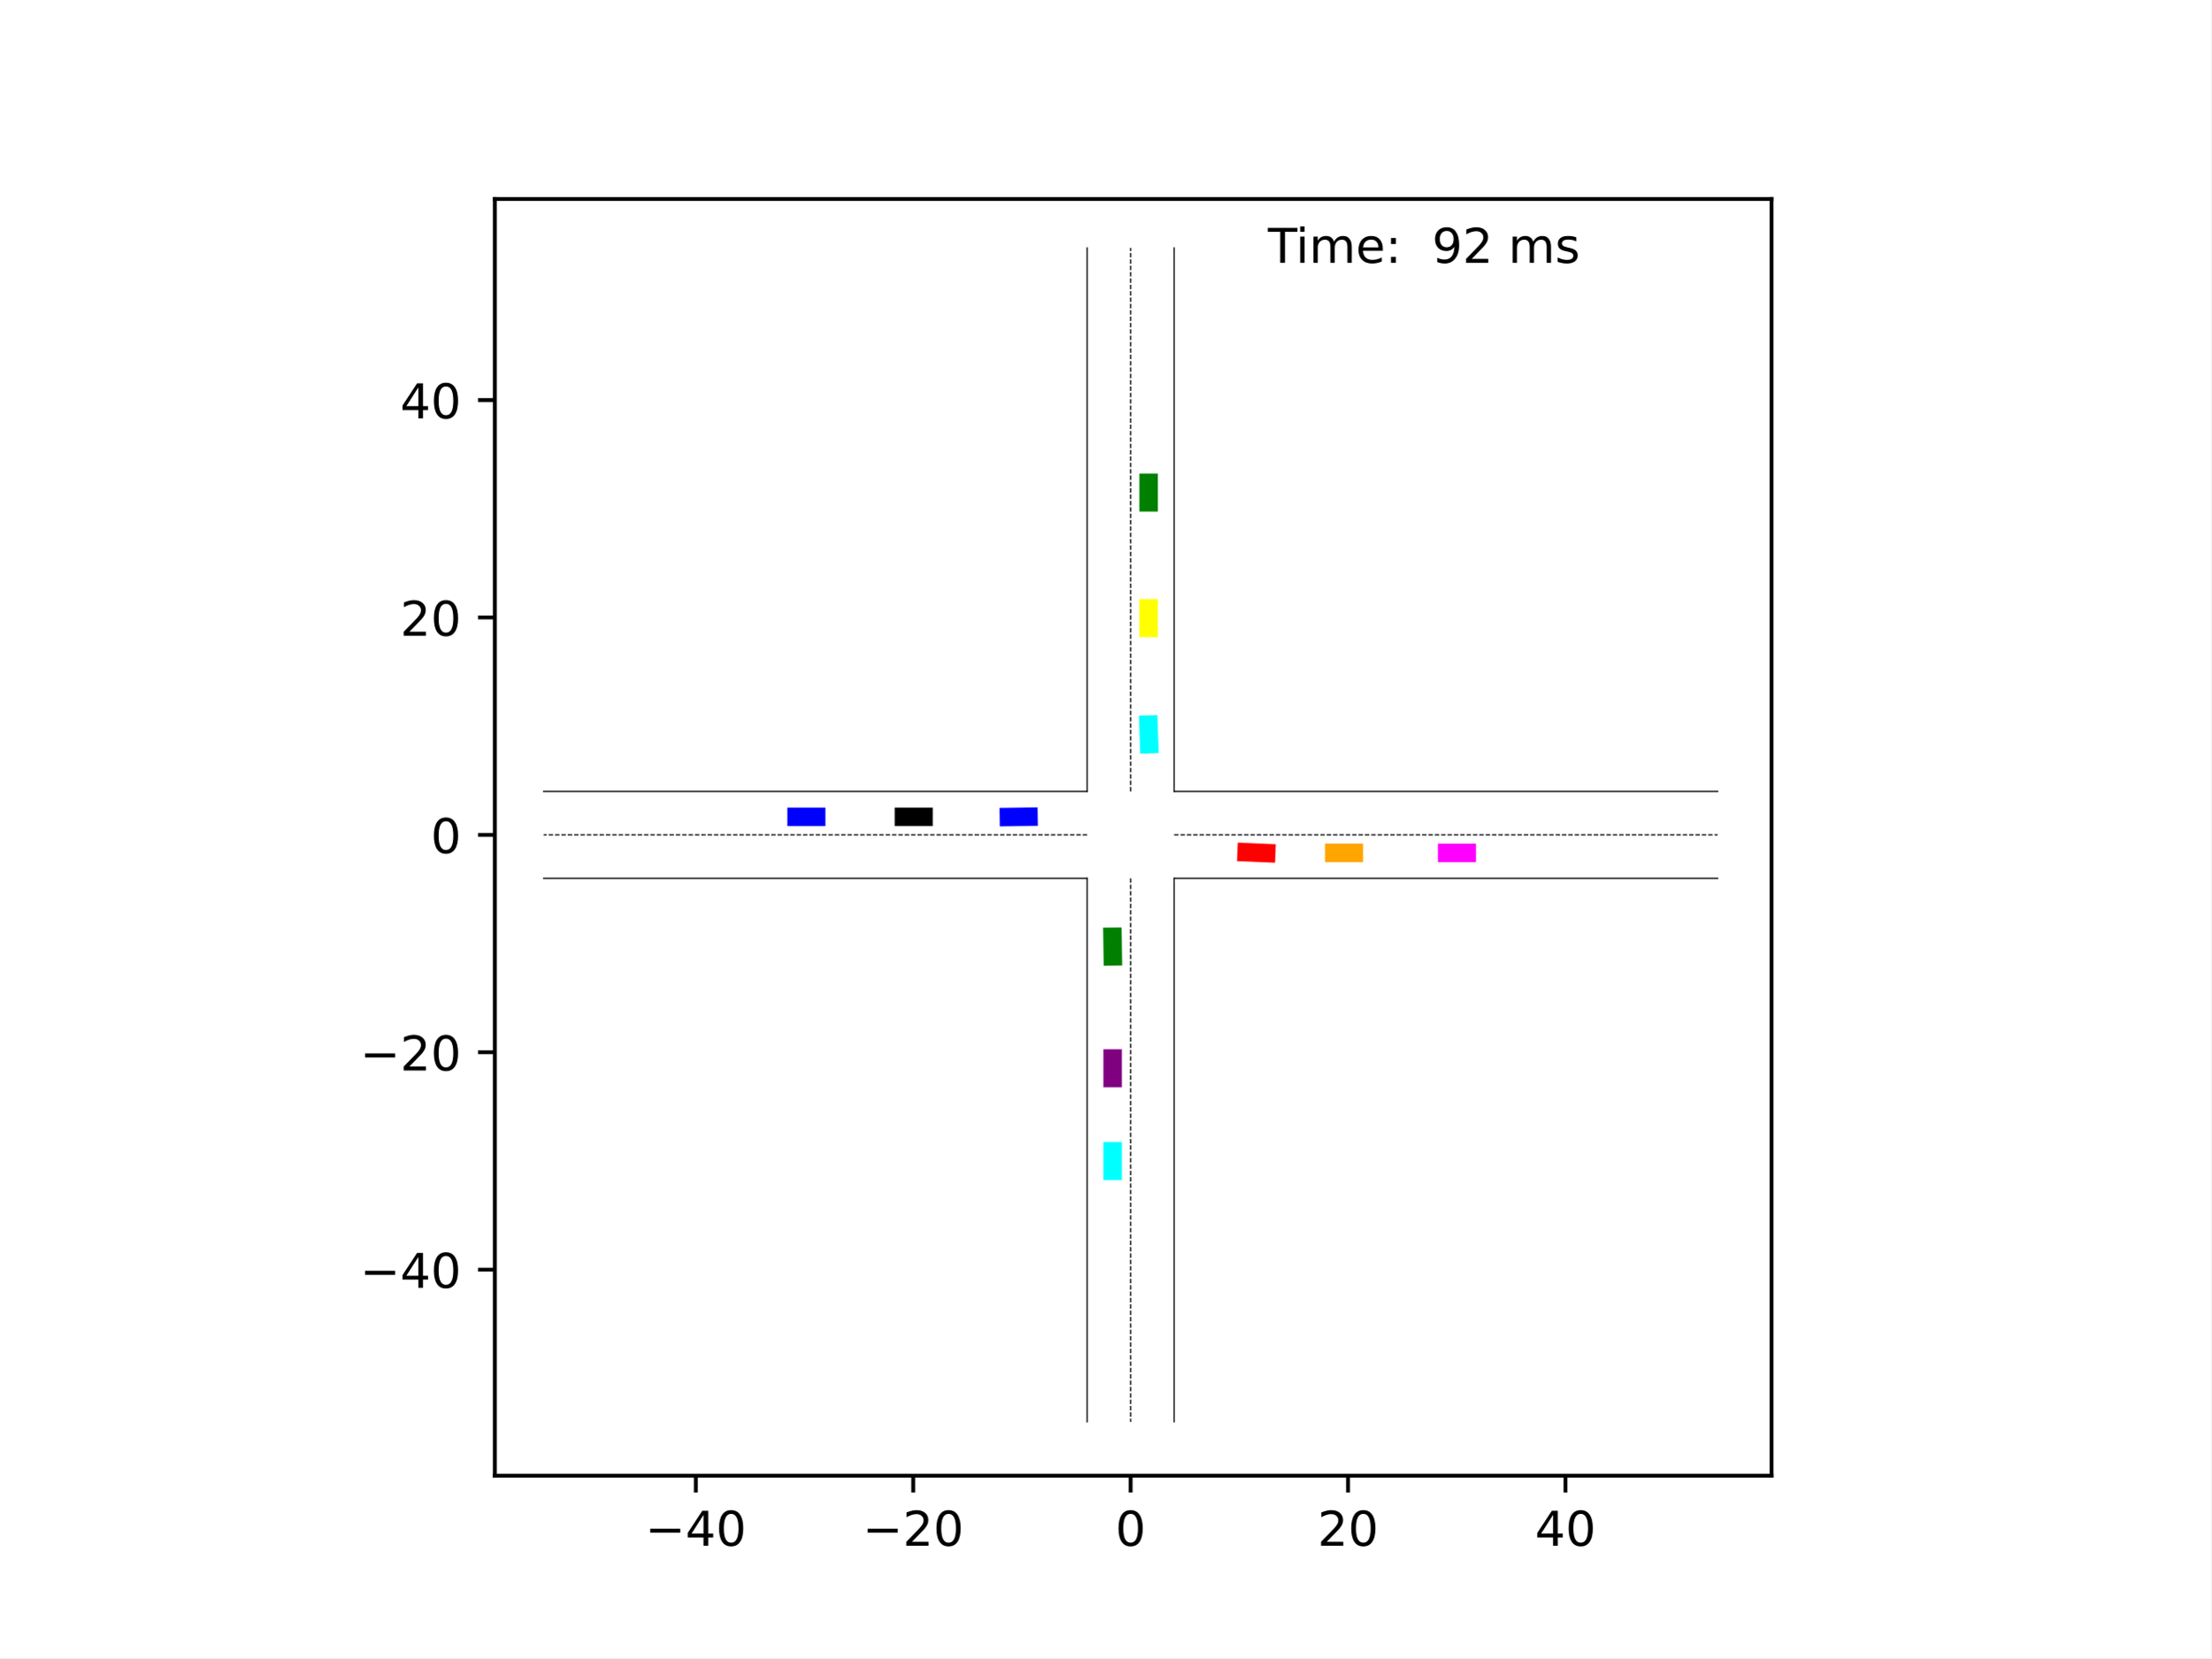
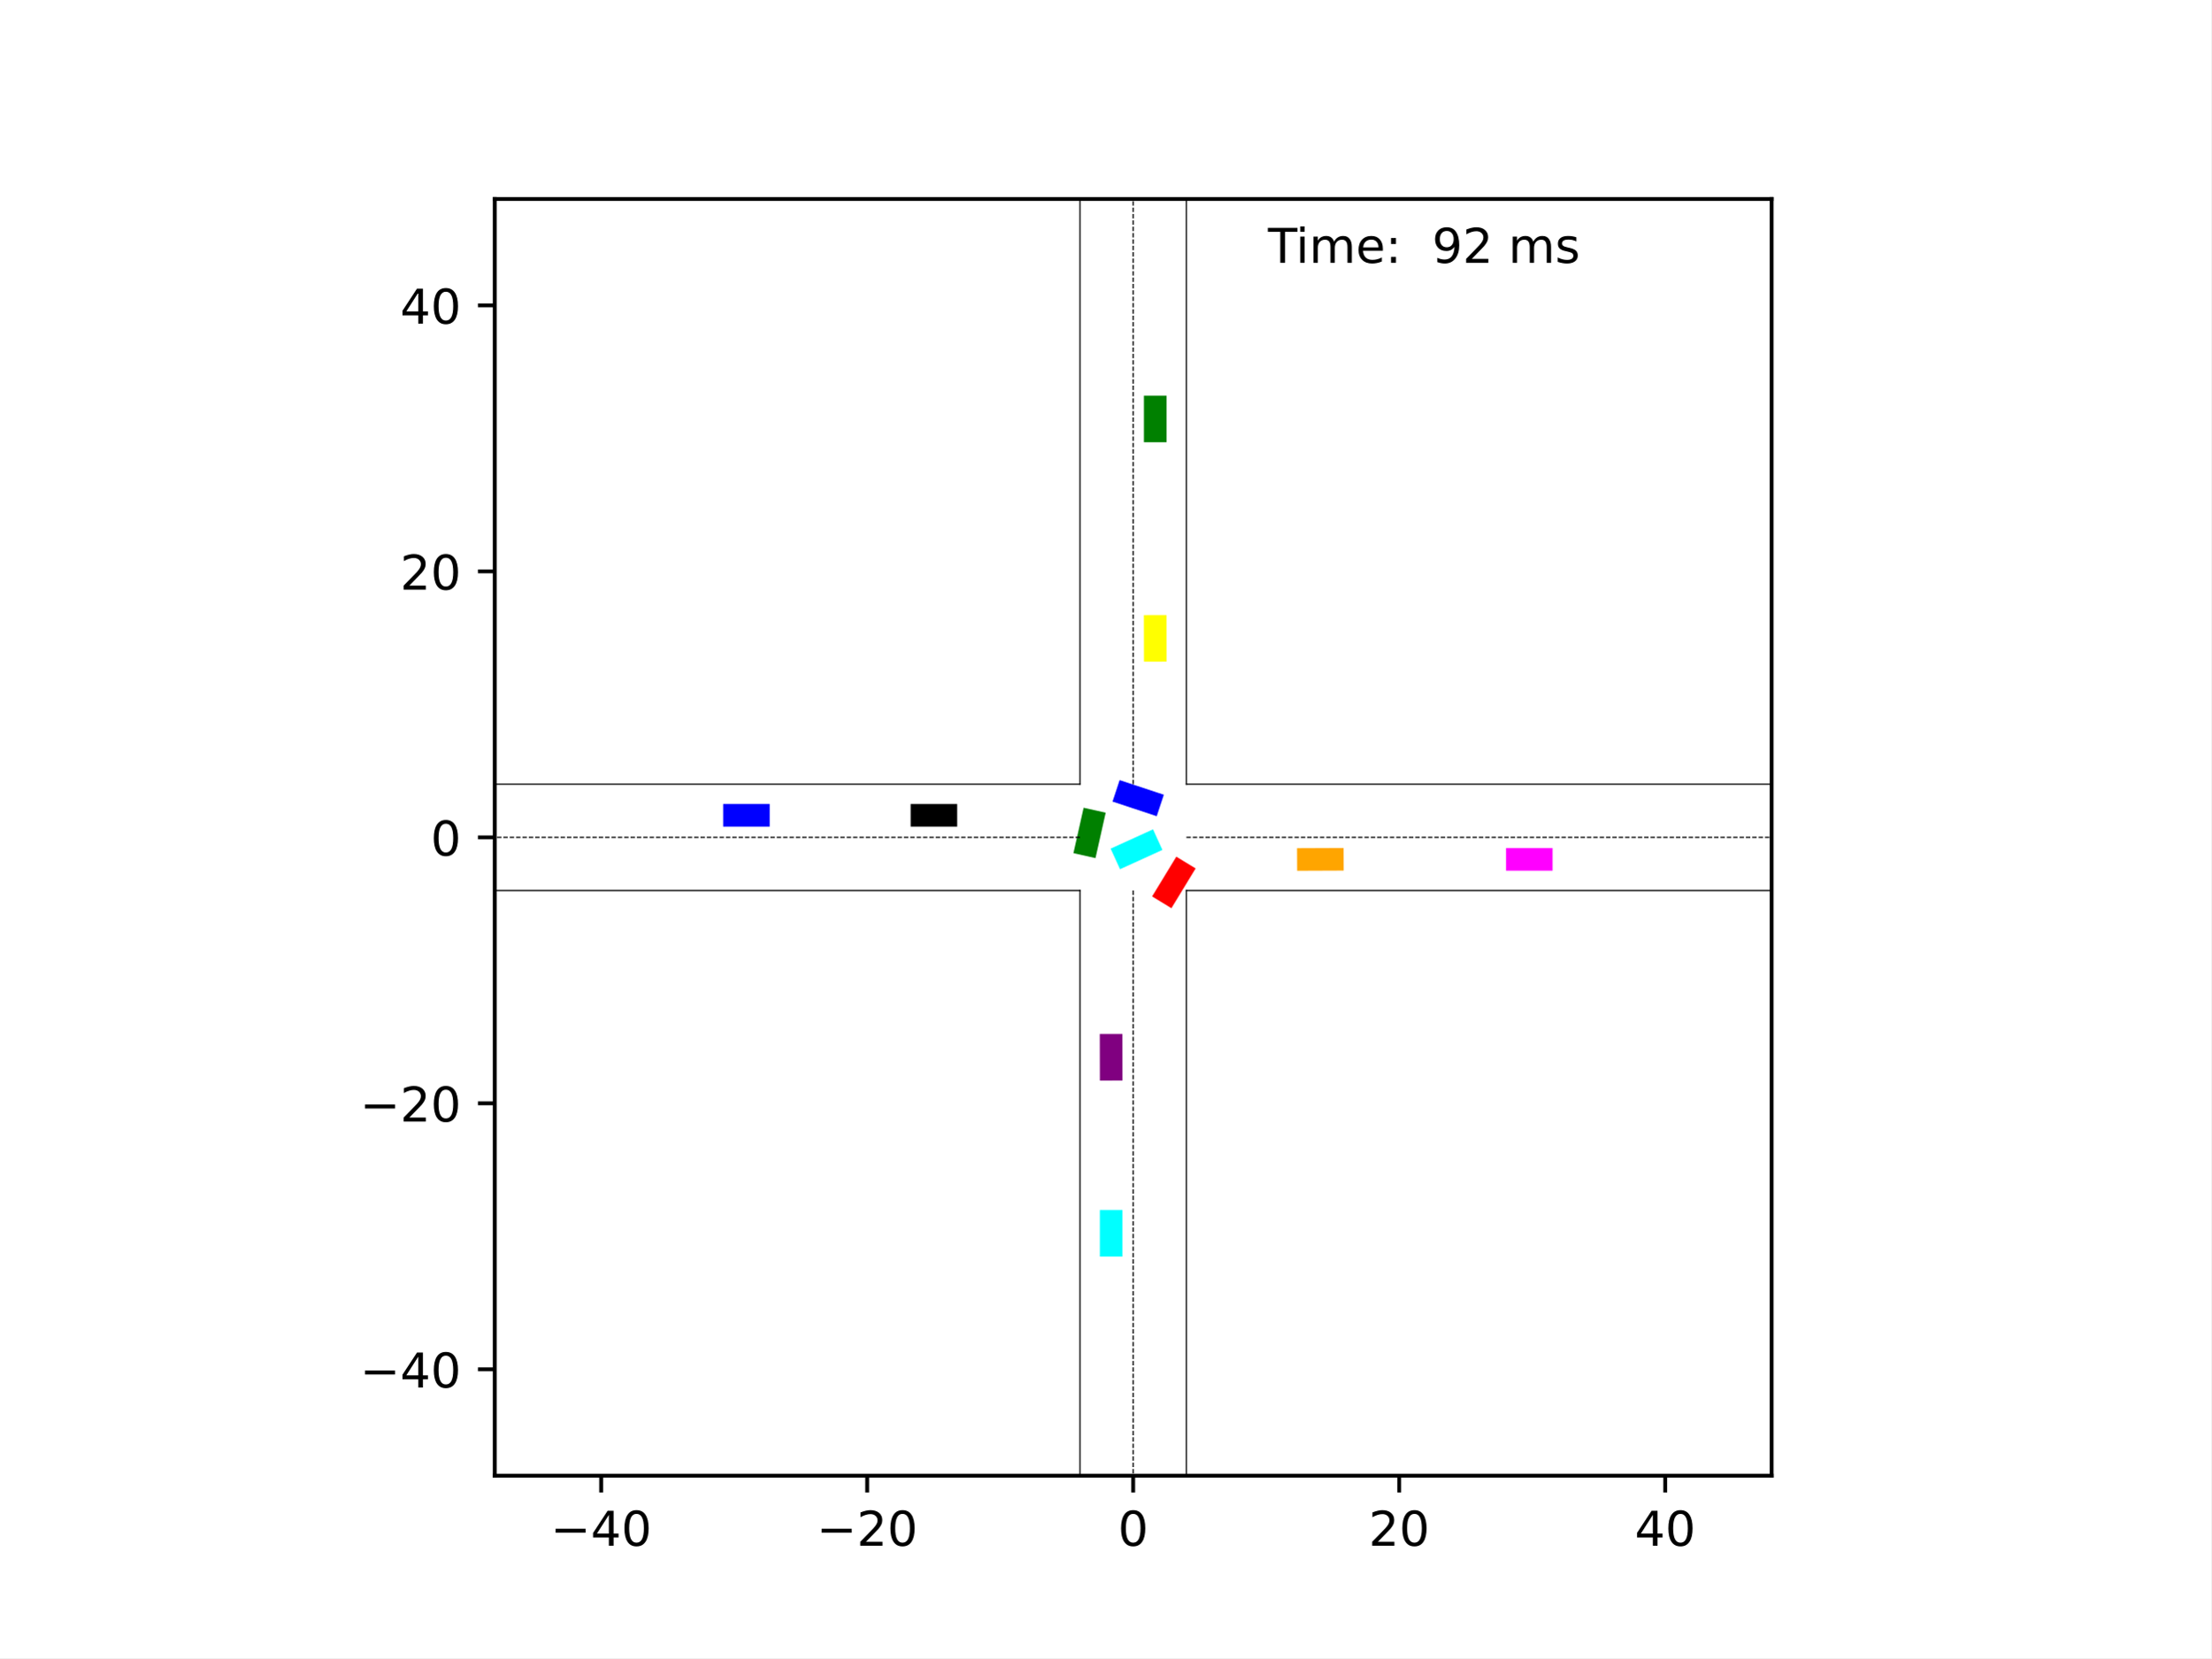
<svg xmlns="http://www.w3.org/2000/svg" xmlns:xlink="http://www.w3.org/1999/xlink" width="460.8pt" height="345.6pt" viewBox="0 0 460.8 345.6" version="1.1">
  <defs>
    <style type="text/css">*{stroke-linejoin: round; stroke-linecap: butt}</style>
  </defs>
  <g id="figure_1">
    <g id="patch_1">
      <path d="M 0 345.6  L 460.8 345.6  L 460.8 0  L 0 0  z " style="fill: #ffffff" />
    </g>
    <g id="axes_1">
      <g id="patch_2">
-         <path d="M 103.12 307.584  L 369.2 307.584  L 369.2 41.472  L 103.12 41.472  z " style="fill: #ffffff" />
+         <path d="M 103.104 307.584  L 369.216 307.584  L 369.216 41.472  L 103.104 41.472  z " style="fill: #ffffff" />
      </g>
      <g id="patch_3">
-         <path d="M 172.018 168.332  L 164.089 168.332  L 164.089 172.184  L 172.018 172.184  z " clip-path="url(#pedccb55681)" style="fill: #0000ff" />
+         <path d="M 160.409 167.579  L 150.707 167.579  L 150.707 172.291  L 160.409 172.291  z " clip-path="url(#p059eddc07b)" style="fill: #0000ff" />
      </g>
      <g id="patch_4">
-         <path d="M 241.308 106.629  L 241.308 98.699  L 237.456 98.699  L 237.456 106.629  z " clip-path="url(#pedccb55681)" style="fill: #008000" />
+         <path d="M 243.109 92.166  L 243.109 82.464  L 238.397 82.464  L 238.397 92.166  z " clip-path="url(#p059eddc07b)" style="fill: #008000" />
      </g>
      <g id="patch_5">
-         <path d="M 229.948 238.045  L 229.948 245.975  L 233.8 245.975  L 233.8 238.045  z " clip-path="url(#pedccb55681)" style="fill: #00ffff" />
+         <path d="M 229.211 252.212  L 229.211 261.914  L 233.923 261.914  L 233.923 252.212  z " clip-path="url(#p059eddc07b)" style="fill: #00ffff" />
      </g>
      <g id="patch_6">
-         <path d="M 299.663 179.691  L 307.593 179.691  L 307.593 175.84  L 299.663 175.84  z " clip-path="url(#pedccb55681)" style="fill: #ff00ff" />
+         <path d="M 313.859 181.477  L 323.561 181.477  L 323.561 176.765  L 313.859 176.765  z " clip-path="url(#p059eddc07b)" style="fill: #ff00ff" />
      </g>
      <g id="patch_7">
-         <path d="M 241.308 132.807  L 241.308 124.877  L 237.456 124.877  L 237.456 132.807  z " clip-path="url(#pedccb55681)" style="fill: #ffff00" />
+         <path d="M 243.119 137.9  L 243.098 128.198  L 238.385 128.208  L 238.407 137.91  z " clip-path="url(#p059eddc07b)" style="fill: #ffff00" />
      </g>
      <g id="patch_8">
-         <path d="M 194.383 168.332  L 186.453 168.332  L 186.453 172.183  L 194.383 172.184  z " clip-path="url(#pedccb55681)" />
+         <path d="M 199.479 167.578  L 189.777 167.583  L 189.78 172.295  L 199.482 172.29  z " clip-path="url(#p059eddc07b)" />
      </g>
      <g id="patch_9">
-         <path d="M 276.15 179.692  L 284.079 179.691  L 284.079 175.839  L 276.149 175.84  z " clip-path="url(#pedccb55681)" style="fill: #ffa500" />
+         <path d="M 270.327 181.497  L 280.029 181.457  L 280.01 176.744  L 270.308 176.785  z " clip-path="url(#p059eddc07b)" style="fill: #ffa500" />
      </g>
      <g id="patch_10">
-         <path d="M 229.949 218.703  L 229.948 226.633  L 233.8 226.633  L 233.8 218.703  z " clip-path="url(#pedccb55681)" style="fill: #800080" />
+         <path d="M 229.196 215.524  L 229.217 225.226  L 233.929 225.216  L 233.908 215.514  z " clip-path="url(#p059eddc07b)" style="fill: #800080" />
      </g>
      <g id="patch_11">
-         <path d="M 257.792 179.488  L 265.715 179.816  L 265.874 175.968  L 257.952 175.64  z " clip-path="url(#pedccb55681)" style="fill: #ff0000" />
+         <path d="M 244.128 189.296  L 249.172 181.009  L 245.147 178.558  L 240.102 186.846  z " clip-path="url(#p059eddc07b)" style="fill: #ff0000" />
      </g>
      <g id="patch_12">
-         <path d="M 216.236 168.275  L 208.307 168.392  L 208.364 172.243  L 216.292 172.126  z " clip-path="url(#pedccb55681)" style="fill: #0000ff" />
+         <path d="M 242.546 165.645  L 233.334 162.6  L 231.855 167.074  L 241.067 170.119  z " clip-path="url(#p059eddc07b)" style="fill: #0000ff" />
      </g>
      <g id="patch_13">
-         <path d="M 229.893 193.366  L 230.007 201.295  L 233.858 201.24  L 233.744 193.311  z " clip-path="url(#pedccb55681)" style="fill: #008000" />
+         <path d="M 225.83 168.358  L 223.706 177.824  L 228.304 178.856  L 230.428 169.39  z " clip-path="url(#p059eddc07b)" style="fill: #008000" />
      </g>
      <g id="patch_14">
-         <path d="M 241.473 156.959  L 241.202 149.033  L 237.352 149.165  L 237.623 157.09  z " clip-path="url(#pedccb55681)" style="fill: #00ffff" />
+         <path d="M 233.417 181.17  L 242.247 177.15  L 240.295 172.861  L 231.465 176.881  z " clip-path="url(#p059eddc07b)" style="fill: #00ffff" />
      </g>
      <g id="matplotlib.axis_1">
        <g id="xtick_1">
          <g id="line2d_1">
            <defs>
-               <path id="mda00a3ffce" d="M 0 0  L 0 3.5  " style="stroke: #000000; stroke-width: 0.8" />
+               <path id="m9706b3ad44" d="M 0 0  L 0 3.5  " style="stroke: #000000; stroke-width: 0.8" />
            </defs>
            <g>
-               <use xlink:href="#mda00a3ffce" x="145.003" y="307.584" style="stroke: #000000; stroke-width: 0.8" />
+               <use xlink:href="#m9706b3ad44" x="125.28" y="307.584" style="stroke: #000000; stroke-width: 0.8" />
            </g>
          </g>
          <g id="text_1">
-             <g transform="translate(134.4503 322.1824) scale(0.1 -0.1)">
+             <g transform="translate(114.7277 322.1824) scale(0.1 -0.1)">
              <defs>
                <path id="DejaVuSans-2212" d="M 678 2272  L 4684 2272  L 4684 1741  L 678 1741  L 678 2272  z " transform="scale(0.015625)" />
                <path id="DejaVuSans-34" d="M 2419 4116  L 825 1625  L 2419 1625  L 2419 4116  z M 2253 4666  L 3047 4666  L 3047 1625  L 3713 1625  L 3713 1100  L 3047 1100  L 3047 0  L 2419 0  L 2419 1100  L 313 1100  L 313 1709  L 2253 4666  z " transform="scale(0.015625)" />
                <path id="DejaVuSans-30" d="M 2034 4250  Q 1547 4250 1301 3770  Q 1056 3291 1056 2328  Q 1056 1369 1301 889  Q 1547 409 2034 409  Q 2525 409 2770 889  Q 3016 1369 3016 2328  Q 3016 3291 2770 3770  Q 2525 4250 2034 4250  z M 2034 4750  Q 2819 4750 3233 4129  Q 3647 3509 3647 2328  Q 3647 1150 3233 529  Q 2819 -91 2034 -91  Q 1250 -91 836 529  Q 422 1150 422 2328  Q 422 3509 836 4129  Q 1250 4750 2034 4750  z " transform="scale(0.015625)" />
              </defs>
              <use xlink:href="#DejaVuSans-2212" />
              <use xlink:href="#DejaVuSans-34" x="83.789" />
              <use xlink:href="#DejaVuSans-30" x="147.412" />
            </g>
          </g>
        </g>
        <g id="xtick_2">
          <g id="line2d_2">
            <g>
-               <use xlink:href="#mda00a3ffce" x="190.315" y="307.584" style="stroke: #000000; stroke-width: 0.8" />
+               <use xlink:href="#m9706b3ad44" x="180.72" y="307.584" style="stroke: #000000; stroke-width: 0.8" />
            </g>
          </g>
          <g id="text_2">
-             <g transform="translate(179.763 322.1824) scale(0.1 -0.1)">
+             <g transform="translate(170.1677 322.1824) scale(0.1 -0.1)">
              <defs>
                <path id="DejaVuSans-32" d="M 1228 531  L 3431 531  L 3431 0  L 469 0  L 469 531  Q 828 903 1448 1529  Q 2069 2156 2228 2338  Q 2531 2678 2651 2914  Q 2772 3150 2772 3378  Q 2772 3750 2511 3984  Q 2250 4219 1831 4219  Q 1534 4219 1204 4116  Q 875 4013 500 3803  L 500 4441  Q 881 4594 1212 4672  Q 1544 4750 1819 4750  Q 2544 4750 2975 4387  Q 3406 4025 3406 3419  Q 3406 3131 3298 2873  Q 3191 2616 2906 2266  Q 2828 2175 2409 1742  Q 1991 1309 1228 531  z " transform="scale(0.015625)" />
              </defs>
              <use xlink:href="#DejaVuSans-2212" />
              <use xlink:href="#DejaVuSans-32" x="83.789" />
              <use xlink:href="#DejaVuSans-30" x="147.412" />
            </g>
          </g>
        </g>
        <g id="xtick_3">
          <g id="line2d_3">
            <g>
-               <use xlink:href="#mda00a3ffce" x="235.628" y="307.584" style="stroke: #000000; stroke-width: 0.8" />
+               <use xlink:href="#m9706b3ad44" x="236.16" y="307.584" style="stroke: #000000; stroke-width: 0.8" />
            </g>
          </g>
          <g id="text_3">
-             <g transform="translate(232.4467 322.1824) scale(0.1 -0.1)">
+             <g transform="translate(232.9787 322.1824) scale(0.1 -0.1)">
              <use xlink:href="#DejaVuSans-30" />
            </g>
          </g>
        </g>
        <g id="xtick_4">
          <g id="line2d_4">
            <g>
-               <use xlink:href="#mda00a3ffce" x="280.941" y="307.584" style="stroke: #000000; stroke-width: 0.8" />
+               <use xlink:href="#m9706b3ad44" x="291.6" y="307.584" style="stroke: #000000; stroke-width: 0.8" />
            </g>
          </g>
          <g id="text_4">
-             <g transform="translate(274.5782 322.1824) scale(0.1 -0.1)">
+             <g transform="translate(285.2375 322.1824) scale(0.1 -0.1)">
              <use xlink:href="#DejaVuSans-32" />
              <use xlink:href="#DejaVuSans-30" x="63.623" />
            </g>
          </g>
        </g>
        <g id="xtick_5">
          <g id="line2d_5">
            <g>
-               <use xlink:href="#mda00a3ffce" x="326.253" y="307.584" style="stroke: #000000; stroke-width: 0.8" />
+               <use xlink:href="#m9706b3ad44" x="347.04" y="307.584" style="stroke: #000000; stroke-width: 0.8" />
            </g>
          </g>
          <g id="text_5">
-             <g transform="translate(319.8908 322.1824) scale(0.1 -0.1)">
+             <g transform="translate(340.6775 322.1824) scale(0.1 -0.1)">
              <use xlink:href="#DejaVuSans-34" />
              <use xlink:href="#DejaVuSans-30" x="63.623" />
            </g>
          </g>
        </g>
      </g>
      <g id="matplotlib.axis_2">
        <g id="ytick_1">
          <g id="line2d_6">
            <defs>
-               <path id="m47c3684efb" d="M 0 0  L -3.5 0  " style="stroke: #000000; stroke-width: 0.8" />
+               <path id="m404d09b9a9" d="M 0 0  L -3.5 0  " style="stroke: #000000; stroke-width: 0.8" />
            </defs>
            <g>
-               <use xlink:href="#m47c3684efb" x="103.12" y="264.637" style="stroke: #000000; stroke-width: 0.8" />
+               <use xlink:href="#m404d09b9a9" x="103.104" y="285.408" style="stroke: #000000; stroke-width: 0.8" />
            </g>
          </g>
          <g id="text_6">
-             <g transform="translate(75.01489 268.4361) scale(0.1 -0.1)">
+             <g transform="translate(74.99931 289.2072) scale(0.1 -0.1)">
              <use xlink:href="#DejaVuSans-2212" />
              <use xlink:href="#DejaVuSans-34" x="83.789" />
              <use xlink:href="#DejaVuSans-30" x="147.412" />
            </g>
          </g>
        </g>
        <g id="ytick_2">
          <g id="line2d_7">
            <g>
-               <use xlink:href="#m47c3684efb" x="103.12" y="219.324" style="stroke: #000000; stroke-width: 0.8" />
+               <use xlink:href="#m404d09b9a9" x="103.104" y="229.968" style="stroke: #000000; stroke-width: 0.8" />
            </g>
          </g>
          <g id="text_7">
-             <g transform="translate(75.01489 223.1235) scale(0.1 -0.1)">
+             <g transform="translate(74.99931 233.7672) scale(0.1 -0.1)">
              <use xlink:href="#DejaVuSans-2212" />
              <use xlink:href="#DejaVuSans-32" x="83.789" />
              <use xlink:href="#DejaVuSans-30" x="147.412" />
            </g>
          </g>
        </g>
        <g id="ytick_3">
          <g id="line2d_8">
            <g>
-               <use xlink:href="#m47c3684efb" x="103.12" y="174.012" style="stroke: #000000; stroke-width: 0.8" />
+               <use xlink:href="#m404d09b9a9" x="103.104" y="174.528" style="stroke: #000000; stroke-width: 0.8" />
            </g>
          </g>
          <g id="text_8">
-             <g transform="translate(89.75708 177.8108) scale(0.1 -0.1)">
+             <g transform="translate(89.7415 178.3272) scale(0.1 -0.1)">
              <use xlink:href="#DejaVuSans-30" />
            </g>
          </g>
        </g>
        <g id="ytick_4">
          <g id="line2d_9">
            <g>
-               <use xlink:href="#m47c3684efb" x="103.12" y="128.699" style="stroke: #000000; stroke-width: 0.8" />
+               <use xlink:href="#m404d09b9a9" x="103.104" y="119.088" style="stroke: #000000; stroke-width: 0.8" />
            </g>
          </g>
          <g id="text_9">
-             <g transform="translate(83.39458 132.4981) scale(0.1 -0.1)">
+             <g transform="translate(83.379 122.8872) scale(0.1 -0.1)">
              <use xlink:href="#DejaVuSans-32" />
              <use xlink:href="#DejaVuSans-30" x="63.623" />
            </g>
          </g>
        </g>
        <g id="ytick_5">
          <g id="line2d_10">
            <g>
-               <use xlink:href="#m47c3684efb" x="103.12" y="83.386" style="stroke: #000000; stroke-width: 0.8" />
+               <use xlink:href="#m404d09b9a9" x="103.104" y="63.648" style="stroke: #000000; stroke-width: 0.8" />
            </g>
          </g>
          <g id="text_10">
-             <g transform="translate(83.39458 87.18544) scale(0.1 -0.1)">
+             <g transform="translate(83.379 67.44722) scale(0.1 -0.1)">
              <use xlink:href="#DejaVuSans-34" />
              <use xlink:href="#DejaVuSans-30" x="63.623" />
            </g>
          </g>
        </g>
      </g>
      <g id="line2d_11">
-         <path d="M 244.691 296.356  L 244.691 183.074  " clip-path="url(#pedccb55681)" style="fill: none; stroke: #000000; stroke-width: 0.25; stroke-linecap: square" />
+         <path d="M 247.248 346.6  L 247.248 185.616  " clip-path="url(#p059eddc07b)" style="fill: none; stroke: #000000; stroke-width: 0.25; stroke-linecap: square" />
      </g>
      <g id="line2d_12">
-         <path d="M 244.691 183.074  L 357.972 183.074  " clip-path="url(#pedccb55681)" style="fill: none; stroke: #000000; stroke-width: 0.25; stroke-linecap: square" />
+         <path d="M 247.248 185.616  L 413.568 185.616  " clip-path="url(#p059eddc07b)" style="fill: none; stroke: #000000; stroke-width: 0.25; stroke-linecap: square" />
      </g>
      <g id="line2d_13">
-         <path d="M 357.972 164.949  L 244.691 164.949  " clip-path="url(#pedccb55681)" style="fill: none; stroke: #000000; stroke-width: 0.25; stroke-linecap: square" />
+         <path d="M 413.568 163.44  L 247.248 163.44  " clip-path="url(#p059eddc07b)" style="fill: none; stroke: #000000; stroke-width: 0.25; stroke-linecap: square" />
      </g>
      <g id="line2d_14">
-         <path d="M 244.691 164.949  L 244.691 51.667  " clip-path="url(#pedccb55681)" style="fill: none; stroke: #000000; stroke-width: 0.25; stroke-linecap: square" />
+         <path d="M 247.248 163.44  L 247.248 -1  " clip-path="url(#p059eddc07b)" style="fill: none; stroke: #000000; stroke-width: 0.25; stroke-linecap: square" />
      </g>
      <g id="line2d_15">
-         <path d="M 226.565 51.667  L 226.565 164.949  " clip-path="url(#pedccb55681)" style="fill: none; stroke: #000000; stroke-width: 0.25; stroke-linecap: square" />
+         <path d="M 225.072 -1  L 225.072 163.44  " clip-path="url(#p059eddc07b)" style="fill: none; stroke: #000000; stroke-width: 0.25; stroke-linecap: square" />
      </g>
      <g id="line2d_16">
-         <path d="M 226.565 164.949  L 113.284 164.949  " clip-path="url(#pedccb55681)" style="fill: none; stroke: #000000; stroke-width: 0.25; stroke-linecap: square" />
+         <path d="M 225.072 163.44  L 58.752 163.44  " clip-path="url(#p059eddc07b)" style="fill: none; stroke: #000000; stroke-width: 0.25; stroke-linecap: square" />
      </g>
      <g id="line2d_17">
-         <path d="M 113.284 183.074  L 226.565 183.074  " clip-path="url(#pedccb55681)" style="fill: none; stroke: #000000; stroke-width: 0.25; stroke-linecap: square" />
+         <path d="M 58.752 185.616  L 225.072 185.616  " clip-path="url(#p059eddc07b)" style="fill: none; stroke: #000000; stroke-width: 0.25; stroke-linecap: square" />
      </g>
      <g id="line2d_18">
-         <path d="M 226.565 183.074  L 226.565 296.356  " clip-path="url(#pedccb55681)" style="fill: none; stroke: #000000; stroke-width: 0.25; stroke-linecap: square" />
+         <path d="M 225.072 185.616  L 225.072 346.6  " clip-path="url(#p059eddc07b)" style="fill: none; stroke: #000000; stroke-width: 0.25; stroke-linecap: square" />
      </g>
      <g id="line2d_19">
-         <path d="M 244.691 174.012  L 357.972 174.012  " clip-path="url(#pedccb55681)" style="fill: none; stroke-dasharray: 0.925,0.4; stroke-dashoffset: 0; stroke: #000000; stroke-width: 0.25" />
+         <path d="M 247.248 174.528  L 413.568 174.528  " clip-path="url(#p059eddc07b)" style="fill: none; stroke-dasharray: 0.925,0.4; stroke-dashoffset: 0; stroke: #000000; stroke-width: 0.25" />
      </g>
      <g id="line2d_20">
-         <path d="M 235.628 164.949  L 235.628 51.667  " clip-path="url(#pedccb55681)" style="fill: none; stroke-dasharray: 0.925,0.4; stroke-dashoffset: 0; stroke: #000000; stroke-width: 0.25" />
+         <path d="M 236.16 163.44  L 236.16 -1  " clip-path="url(#p059eddc07b)" style="fill: none; stroke-dasharray: 0.925,0.4; stroke-dashoffset: 0; stroke: #000000; stroke-width: 0.25" />
      </g>
      <g id="line2d_21">
-         <path d="M 226.565 174.012  L 113.284 174.012  " clip-path="url(#pedccb55681)" style="fill: none; stroke-dasharray: 0.925,0.4; stroke-dashoffset: 0; stroke: #000000; stroke-width: 0.25" />
+         <path d="M 225.072 174.528  L 58.752 174.528  " clip-path="url(#p059eddc07b)" style="fill: none; stroke-dasharray: 0.925,0.4; stroke-dashoffset: 0; stroke: #000000; stroke-width: 0.25" />
      </g>
      <g id="line2d_22">
-         <path d="M 235.628 183.074  L 235.628 296.356  " clip-path="url(#pedccb55681)" style="fill: none; stroke-dasharray: 0.925,0.4; stroke-dashoffset: 0; stroke: #000000; stroke-width: 0.25" />
+         <path d="M 236.16 185.616  L 236.16 346.6  " clip-path="url(#p059eddc07b)" style="fill: none; stroke-dasharray: 0.925,0.4; stroke-dashoffset: 0; stroke: #000000; stroke-width: 0.25" />
      </g>
      <g id="patch_15">
-         <path d="M 103.12 307.584  L 103.12 41.472  " style="fill: none; stroke: #000000; stroke-width: 0.8; stroke-linejoin: miter; stroke-linecap: square" />
+         <path d="M 103.104 307.584  L 103.104 41.472  " style="fill: none; stroke: #000000; stroke-width: 0.8; stroke-linejoin: miter; stroke-linecap: square" />
      </g>
      <g id="patch_16">
-         <path d="M 369.2 307.584  L 369.2 41.472  " style="fill: none; stroke: #000000; stroke-width: 0.8; stroke-linejoin: miter; stroke-linecap: square" />
+         <path d="M 369.216 307.584  L 369.216 41.472  " style="fill: none; stroke: #000000; stroke-width: 0.8; stroke-linejoin: miter; stroke-linecap: square" />
      </g>
      <g id="patch_17">
-         <path d="M 103.12 307.584  L 369.2 307.584  " style="fill: none; stroke: #000000; stroke-width: 0.8; stroke-linejoin: miter; stroke-linecap: square" />
+         <path d="M 103.104 307.584  L 369.216 307.584  " style="fill: none; stroke: #000000; stroke-width: 0.8; stroke-linejoin: miter; stroke-linecap: square" />
      </g>
      <g id="patch_18">
-         <path d="M 103.12 41.472  L 369.2 41.472  " style="fill: none; stroke: #000000; stroke-width: 0.8; stroke-linejoin: miter; stroke-linecap: square" />
+         <path d="M 103.104 41.472  L 369.216 41.472  " style="fill: none; stroke: #000000; stroke-width: 0.8; stroke-linejoin: miter; stroke-linecap: square" />
      </g>
      <g id="text_11">
-         <g transform="translate(264.243 54.7776) scale(0.1 -0.1)">
+         <g transform="translate(264.2539 54.7776) scale(0.1 -0.1)">
          <defs>
            <path id="DejaVuSans-54" d="M -19 4666  L 3928 4666  L 3928 4134  L 2272 4134  L 2272 0  L 1638 0  L 1638 4134  L -19 4134  L -19 4666  z " transform="scale(0.015625)" />
            <path id="DejaVuSans-69" d="M 603 3500  L 1178 3500  L 1178 0  L 603 0  L 603 3500  z M 603 4863  L 1178 4863  L 1178 4134  L 603 4134  L 603 4863  z " transform="scale(0.015625)" />
            <path id="DejaVuSans-6d" d="M 3328 2828  Q 3544 3216 3844 3400  Q 4144 3584 4550 3584  Q 5097 3584 5394 3201  Q 5691 2819 5691 2113  L 5691 0  L 5113 0  L 5113 2094  Q 5113 2597 4934 2840  Q 4756 3084 4391 3084  Q 3944 3084 3684 2787  Q 3425 2491 3425 1978  L 3425 0  L 2847 0  L 2847 2094  Q 2847 2600 2669 2842  Q 2491 3084 2119 3084  Q 1678 3084 1418 2786  Q 1159 2488 1159 1978  L 1159 0  L 581 0  L 581 3500  L 1159 3500  L 1159 2956  Q 1356 3278 1631 3431  Q 1906 3584 2284 3584  Q 2666 3584 2933 3390  Q 3200 3197 3328 2828  z " transform="scale(0.015625)" />
            <path id="DejaVuSans-65" d="M 3597 1894  L 3597 1613  L 953 1613  Q 991 1019 1311 708  Q 1631 397 2203 397  Q 2534 397 2845 478  Q 3156 559 3463 722  L 3463 178  Q 3153 47 2828 -22  Q 2503 -91 2169 -91  Q 1331 -91 842 396  Q 353 884 353 1716  Q 353 2575 817 3079  Q 1281 3584 2069 3584  Q 2775 3584 3186 3129  Q 3597 2675 3597 1894  z M 3022 2063  Q 3016 2534 2758 2815  Q 2500 3097 2075 3097  Q 1594 3097 1305 2825  Q 1016 2553 972 2059  L 3022 2063  z " transform="scale(0.015625)" />
            <path id="DejaVuSans-3a" d="M 750 794  L 1409 794  L 1409 0  L 750 0  L 750 794  z M 750 3309  L 1409 3309  L 1409 2516  L 750 2516  L 750 3309  z " transform="scale(0.015625)" />
            <path id="DejaVuSans-20" transform="scale(0.015625)" />
            <path id="DejaVuSans-39" d="M 703 97  L 703 672  Q 941 559 1184 500  Q 1428 441 1663 441  Q 2288 441 2617 861  Q 2947 1281 2994 2138  Q 2813 1869 2534 1725  Q 2256 1581 1919 1581  Q 1219 1581 811 2004  Q 403 2428 403 3163  Q 403 3881 828 4315  Q 1253 4750 1959 4750  Q 2769 4750 3195 4129  Q 3622 3509 3622 2328  Q 3622 1225 3098 567  Q 2575 -91 1691 -91  Q 1453 -91 1209 -44  Q 966 3 703 97  z M 1959 2075  Q 2384 2075 2632 2365  Q 2881 2656 2881 3163  Q 2881 3666 2632 3958  Q 2384 4250 1959 4250  Q 1534 4250 1286 3958  Q 1038 3666 1038 3163  Q 1038 2656 1286 2365  Q 1534 2075 1959 2075  z " transform="scale(0.015625)" />
            <path id="DejaVuSans-73" d="M 2834 3397  L 2834 2853  Q 2591 2978 2328 3040  Q 2066 3103 1784 3103  Q 1356 3103 1142 2972  Q 928 2841 928 2578  Q 928 2378 1081 2264  Q 1234 2150 1697 2047  L 1894 2003  Q 2506 1872 2764 1633  Q 3022 1394 3022 966  Q 3022 478 2636 193  Q 2250 -91 1575 -91  Q 1294 -91 989 -36  Q 684 19 347 128  L 347 722  Q 666 556 975 473  Q 1284 391 1588 391  Q 1994 391 2212 530  Q 2431 669 2431 922  Q 2431 1156 2273 1281  Q 2116 1406 1581 1522  L 1381 1569  Q 847 1681 609 1914  Q 372 2147 372 2553  Q 372 3047 722 3315  Q 1072 3584 1716 3584  Q 2034 3584 2315 3537  Q 2597 3491 2834 3397  z " transform="scale(0.015625)" />
          </defs>
          <use xlink:href="#DejaVuSans-54" />
          <use xlink:href="#DejaVuSans-69" x="57.959" />
          <use xlink:href="#DejaVuSans-6d" x="85.742" />
          <use xlink:href="#DejaVuSans-65" x="183.154" />
          <use xlink:href="#DejaVuSans-3a" x="244.678" />
          <use xlink:href="#DejaVuSans-20" x="278.369" />
          <use xlink:href="#DejaVuSans-20" x="310.156" />
          <use xlink:href="#DejaVuSans-39" x="341.943" />
          <use xlink:href="#DejaVuSans-32" x="405.566" />
          <use xlink:href="#DejaVuSans-20" x="469.189" />
          <use xlink:href="#DejaVuSans-6d" x="500.977" />
          <use xlink:href="#DejaVuSans-73" x="598.389" />
        </g>
      </g>
    </g>
  </g>
  <defs>
-     <clipPath id="pedccb55681">
-       <rect x="103.12" y="41.472" width="266.081" height="266.112" />
+     <clipPath id="p059eddc07b">
+       <rect x="103.104" y="41.472" width="266.112" height="266.112" />
    </clipPath>
  </defs>
</svg>
